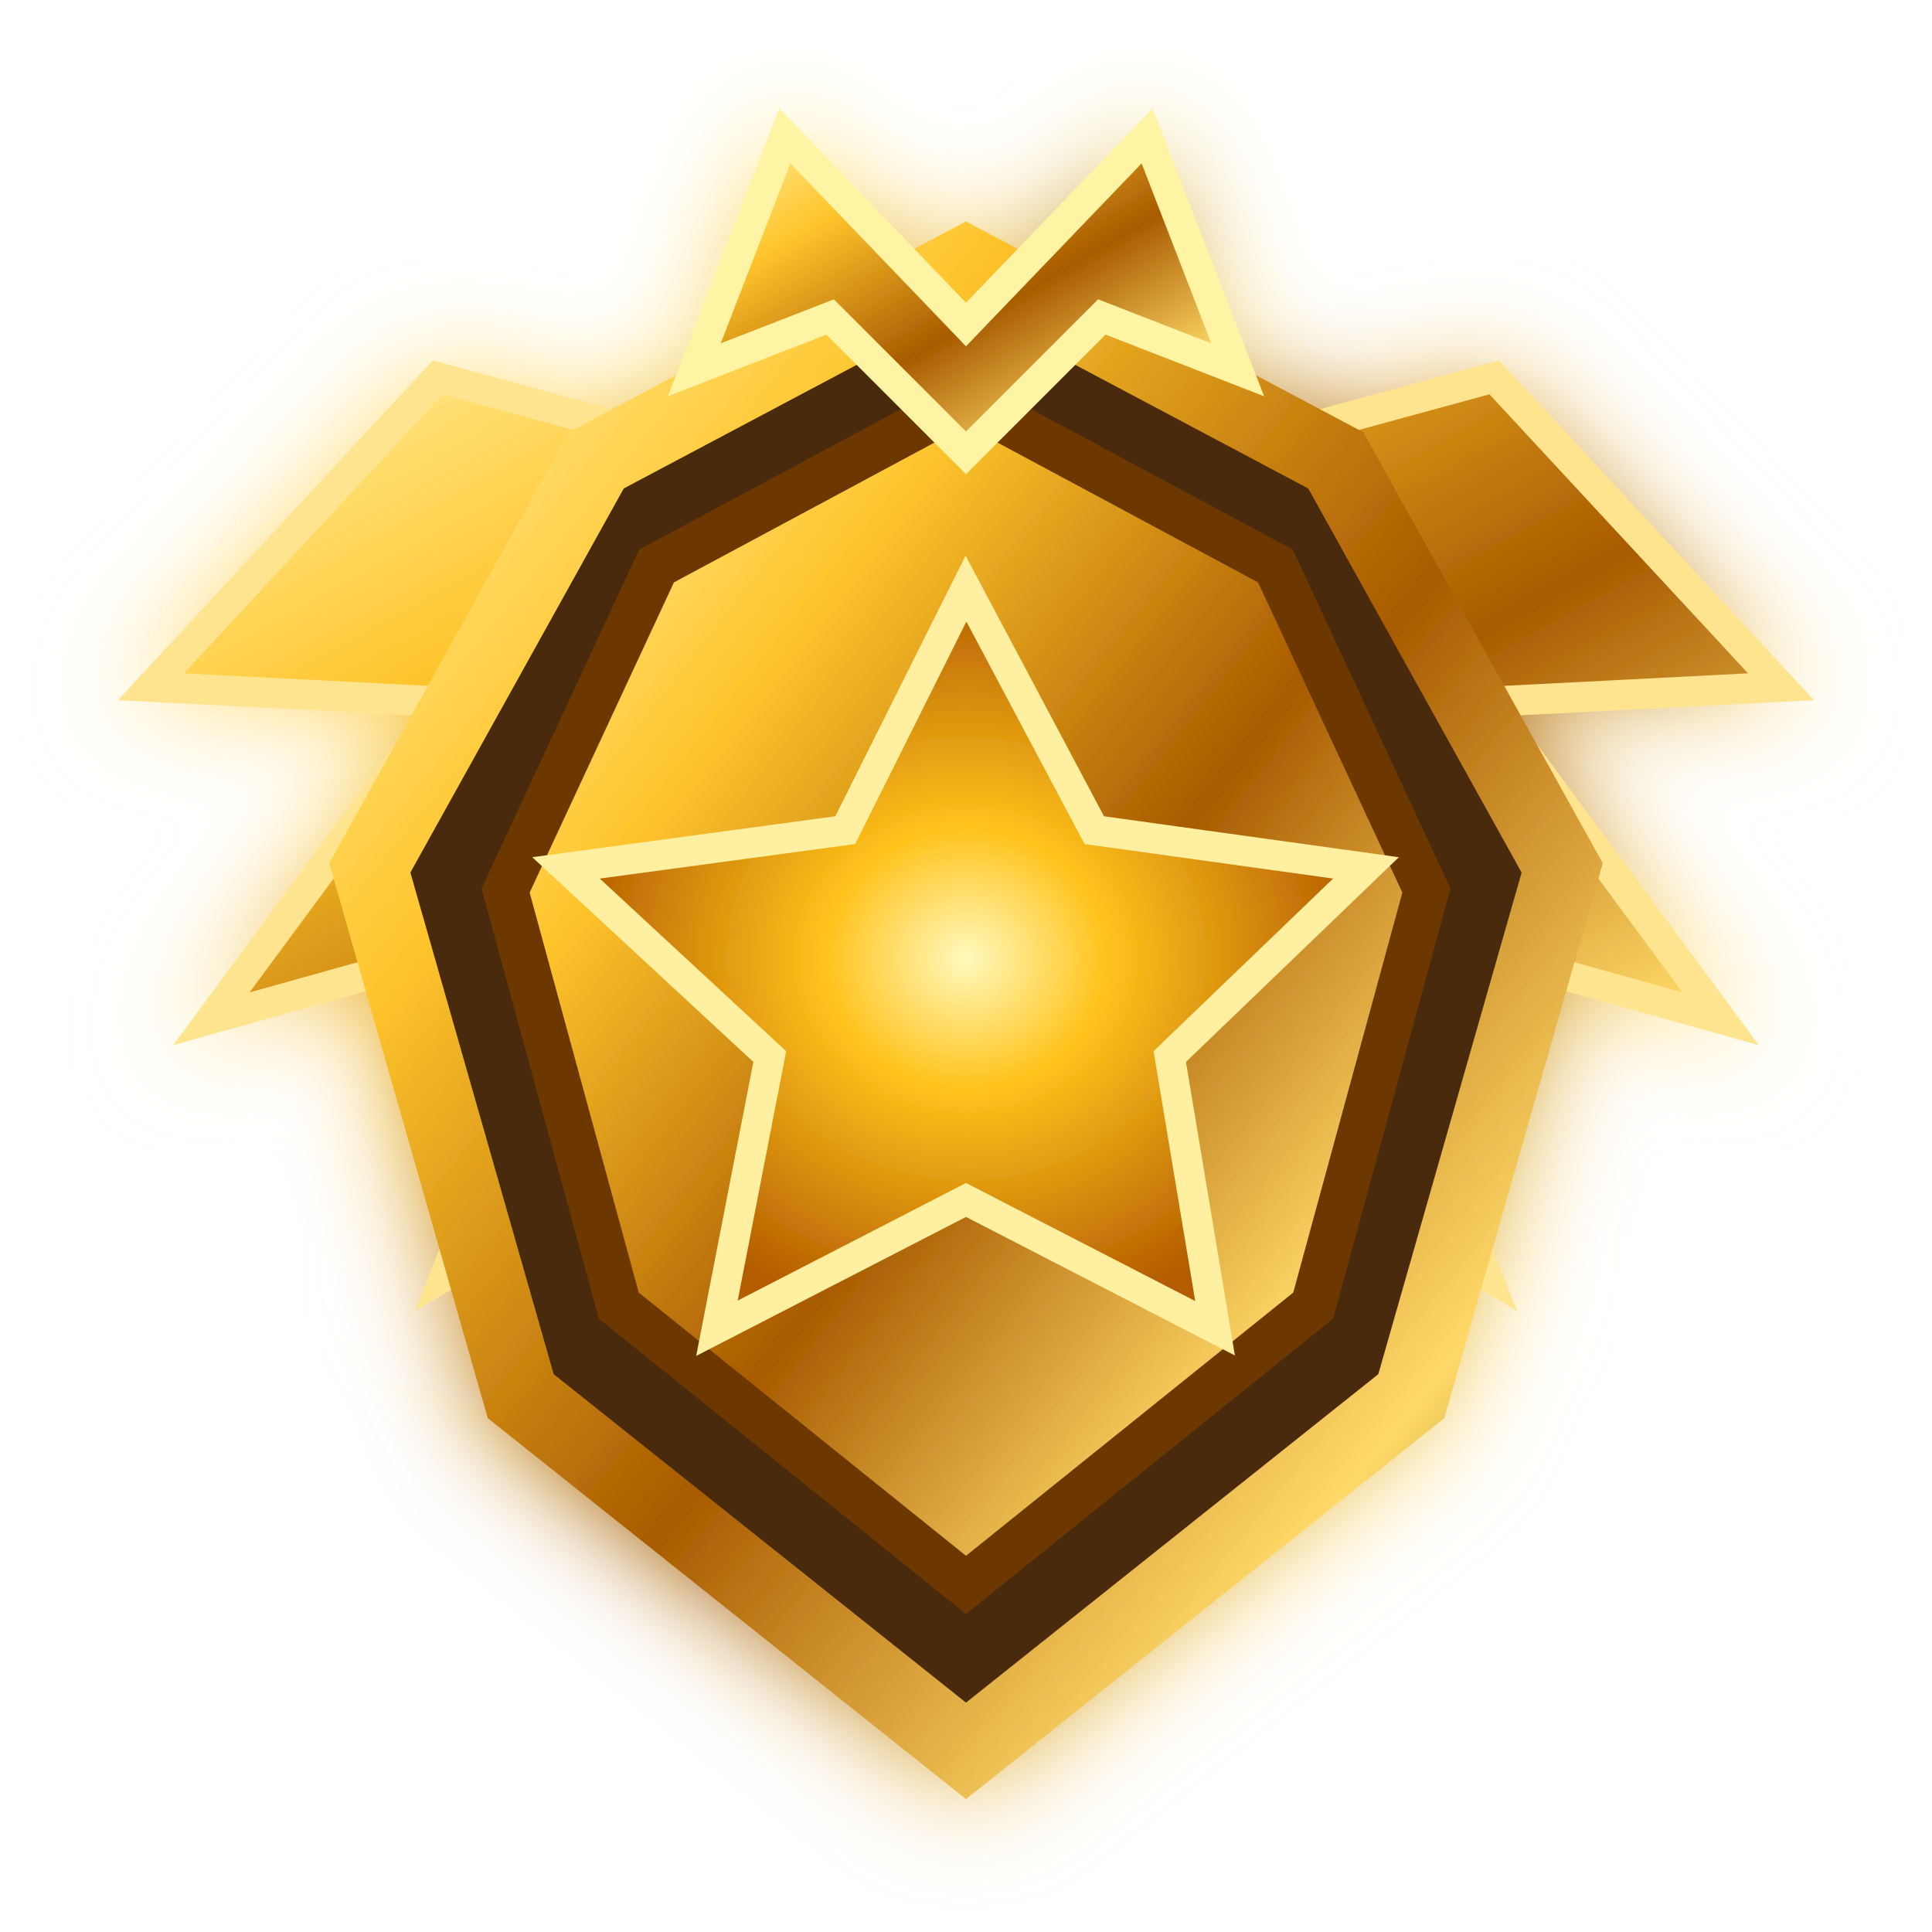
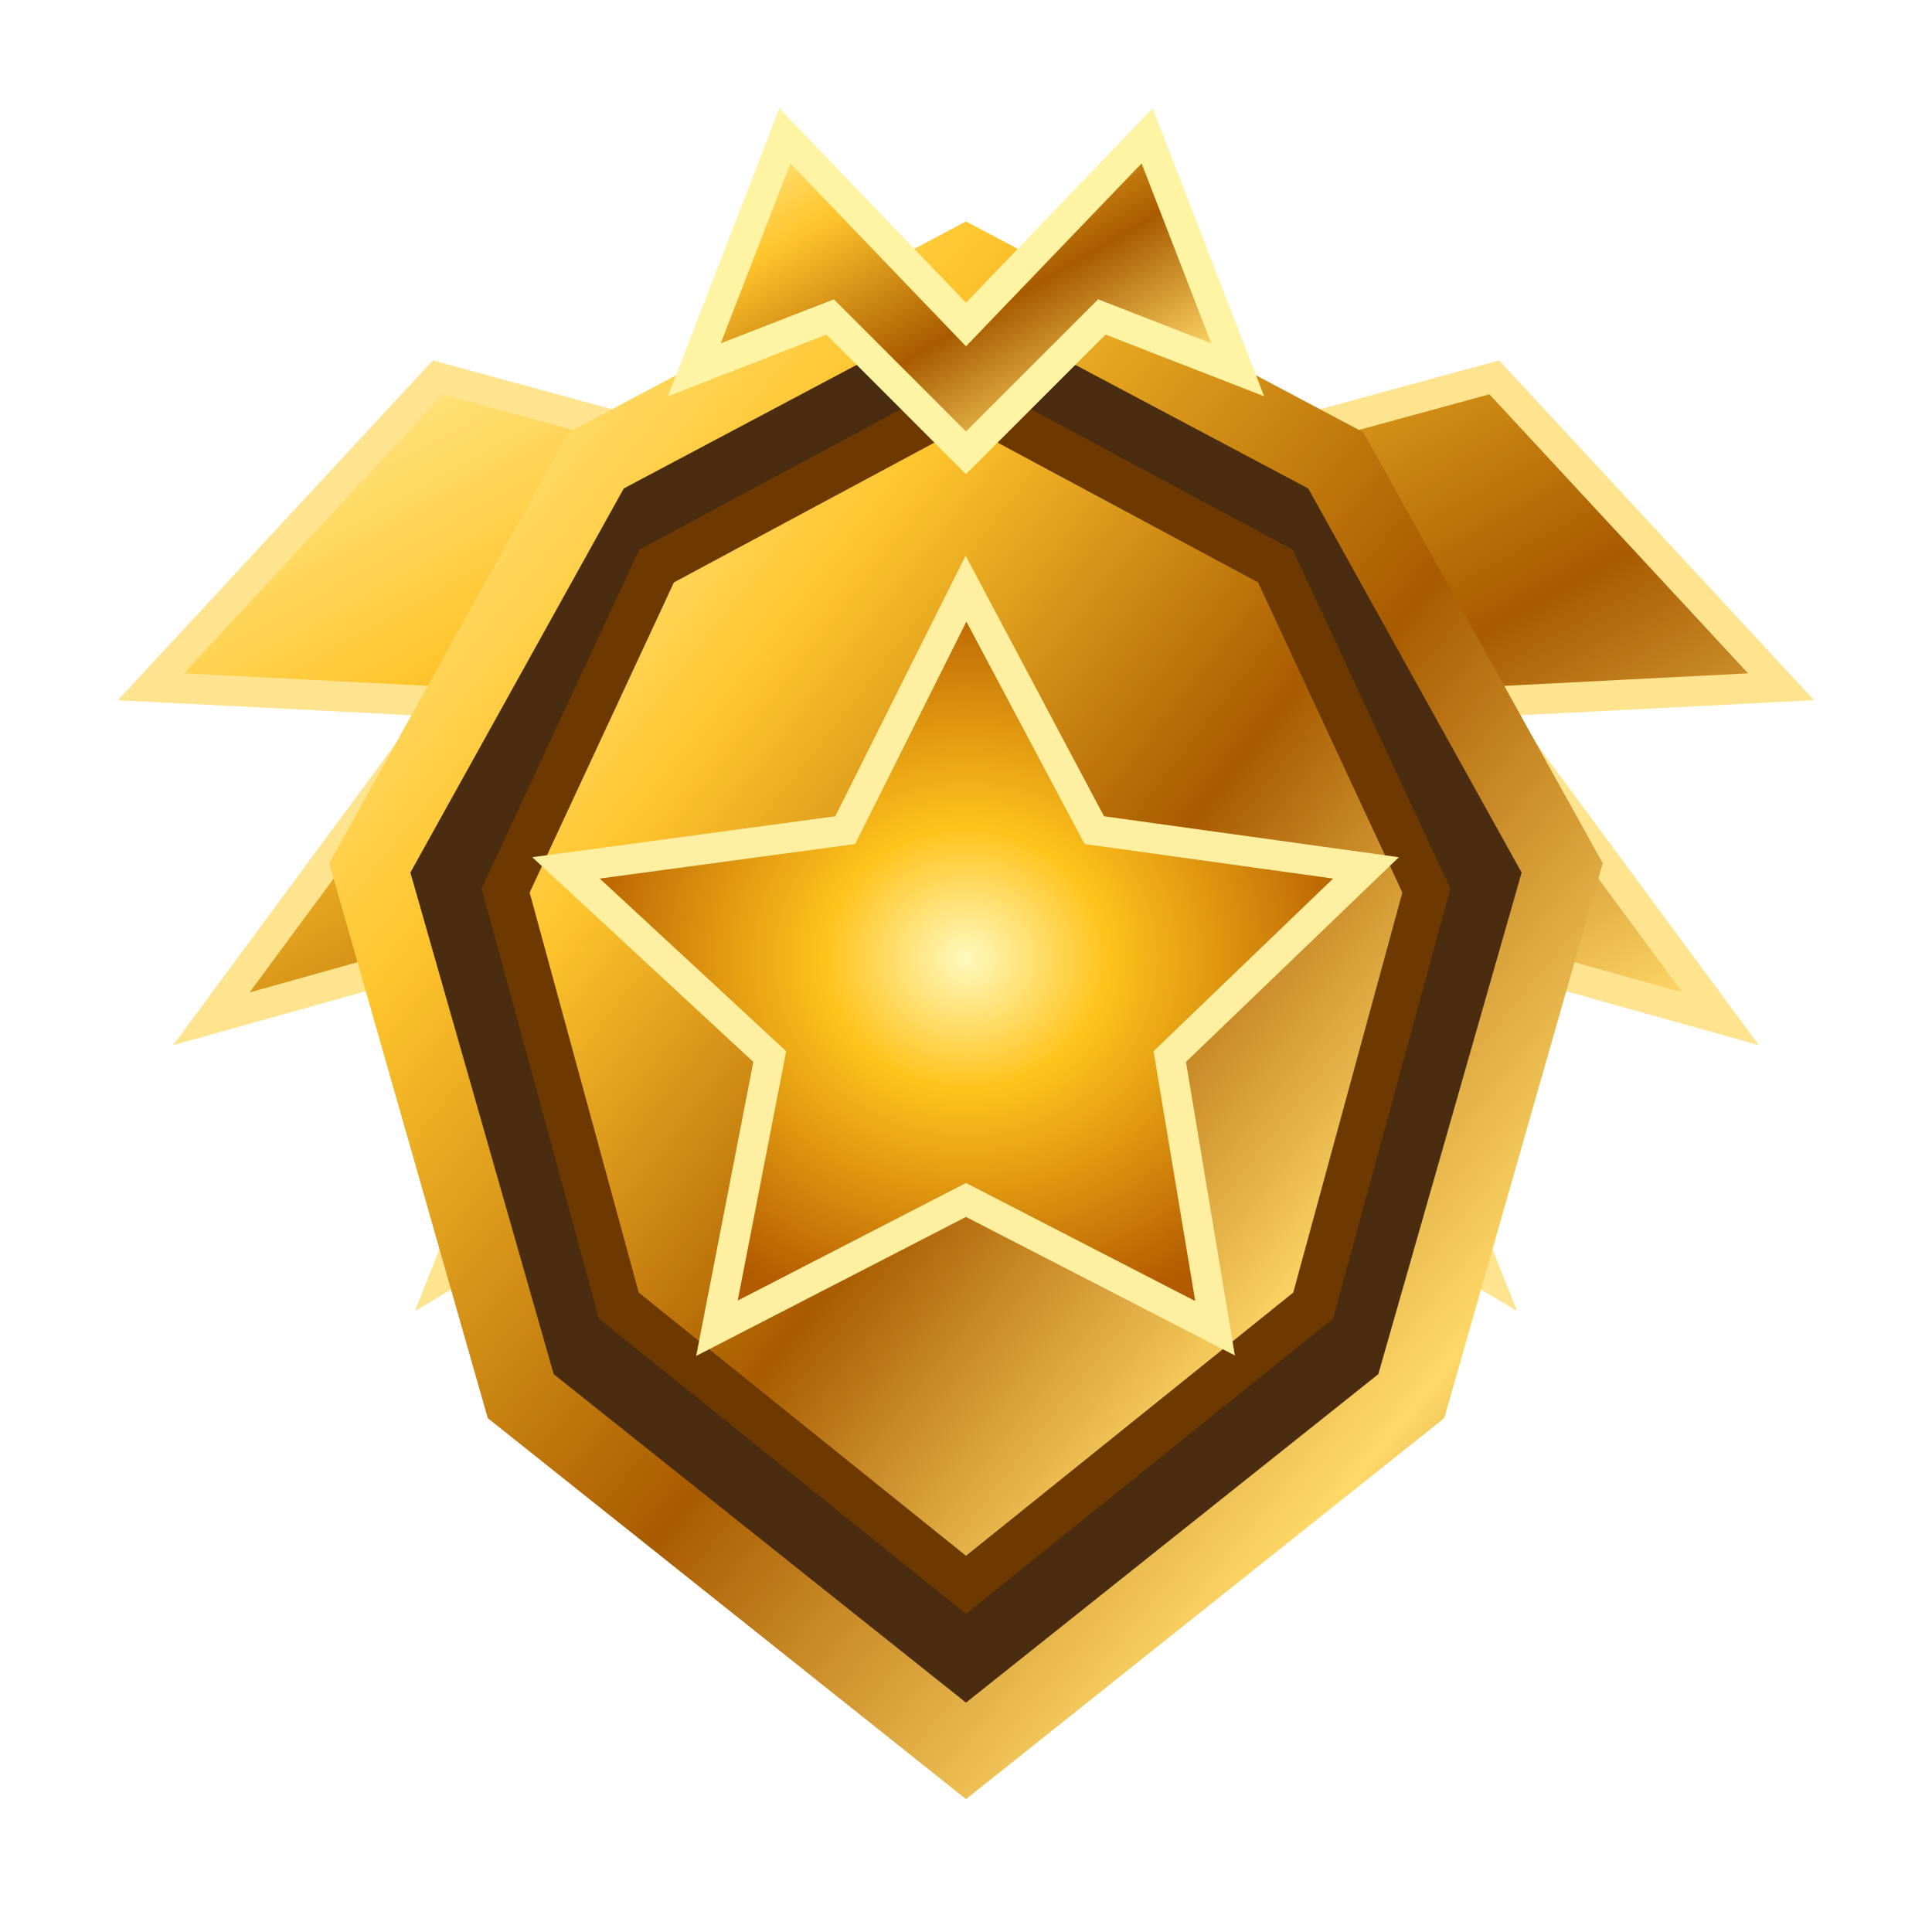
<svg xmlns="http://www.w3.org/2000/svg" viewBox="0 0 256 256">
  <defs>
    <linearGradient id="g" x1="0" y1="0" x2="1" y2="1">
      <stop stop-color="#fff3a8" />
      <stop offset=".25" stop-color="#ffc52d" />
      <stop offset=".55" stop-color="#a85b00" />
      <stop offset=".82" stop-color="#ffd968" />
      <stop offset="1" stop-color="#754000" />
    </linearGradient>
    <radialGradient id="c">
      <stop stop-color="#fff9bd" />
      <stop offset=".35" stop-color="#ffc31c" />
      <stop offset="1" stop-color="#b35b00" />
    </radialGradient>
-     <filter id="gl">
-       <feGaussianBlur stdDeviation="7" result="b" />
-       <feMerge>
-         <feMergeNode in="b" />
-         <feMergeNode in="SourceGraphic" />
-       </feMerge>
-     </filter>
  </defs>
-   <g filter="url(#gl)">
+   <g>
    <path d="M91 59 58 50 20 91l39 2-31 42 50-14-19 48 52-31zM165 59l33-9 38 41-39 2 31 42-50-14 19 48-52-31z" fill="url(#g)" stroke="#ffe490" stroke-width="4" />
    <path d="M128 35 177 61l30 54-20 70-59 47-59-47-20-70 30-54z" fill="#4a2c10" stroke="url(#g)" stroke-width="10" />
    <path d="M128 53 169 75l20 43-15 55-46 37-46-37-15-55 20-43z" fill="url(#g)" stroke="#6d3900" stroke-width="6" />
    <path d="m128 78 17 32 36 5-26 25 6 36-33-17-33 17 7-36-27-25 37-5z" fill="url(#c)" stroke="#fff0a1" stroke-width="4" />
    <path d="M92 49 104 18l24 25 24-25 12 31-18-7-18 18-18-18z" fill="url(#g)" stroke="#fff3a4" stroke-width="4" />
  </g>
</svg>
